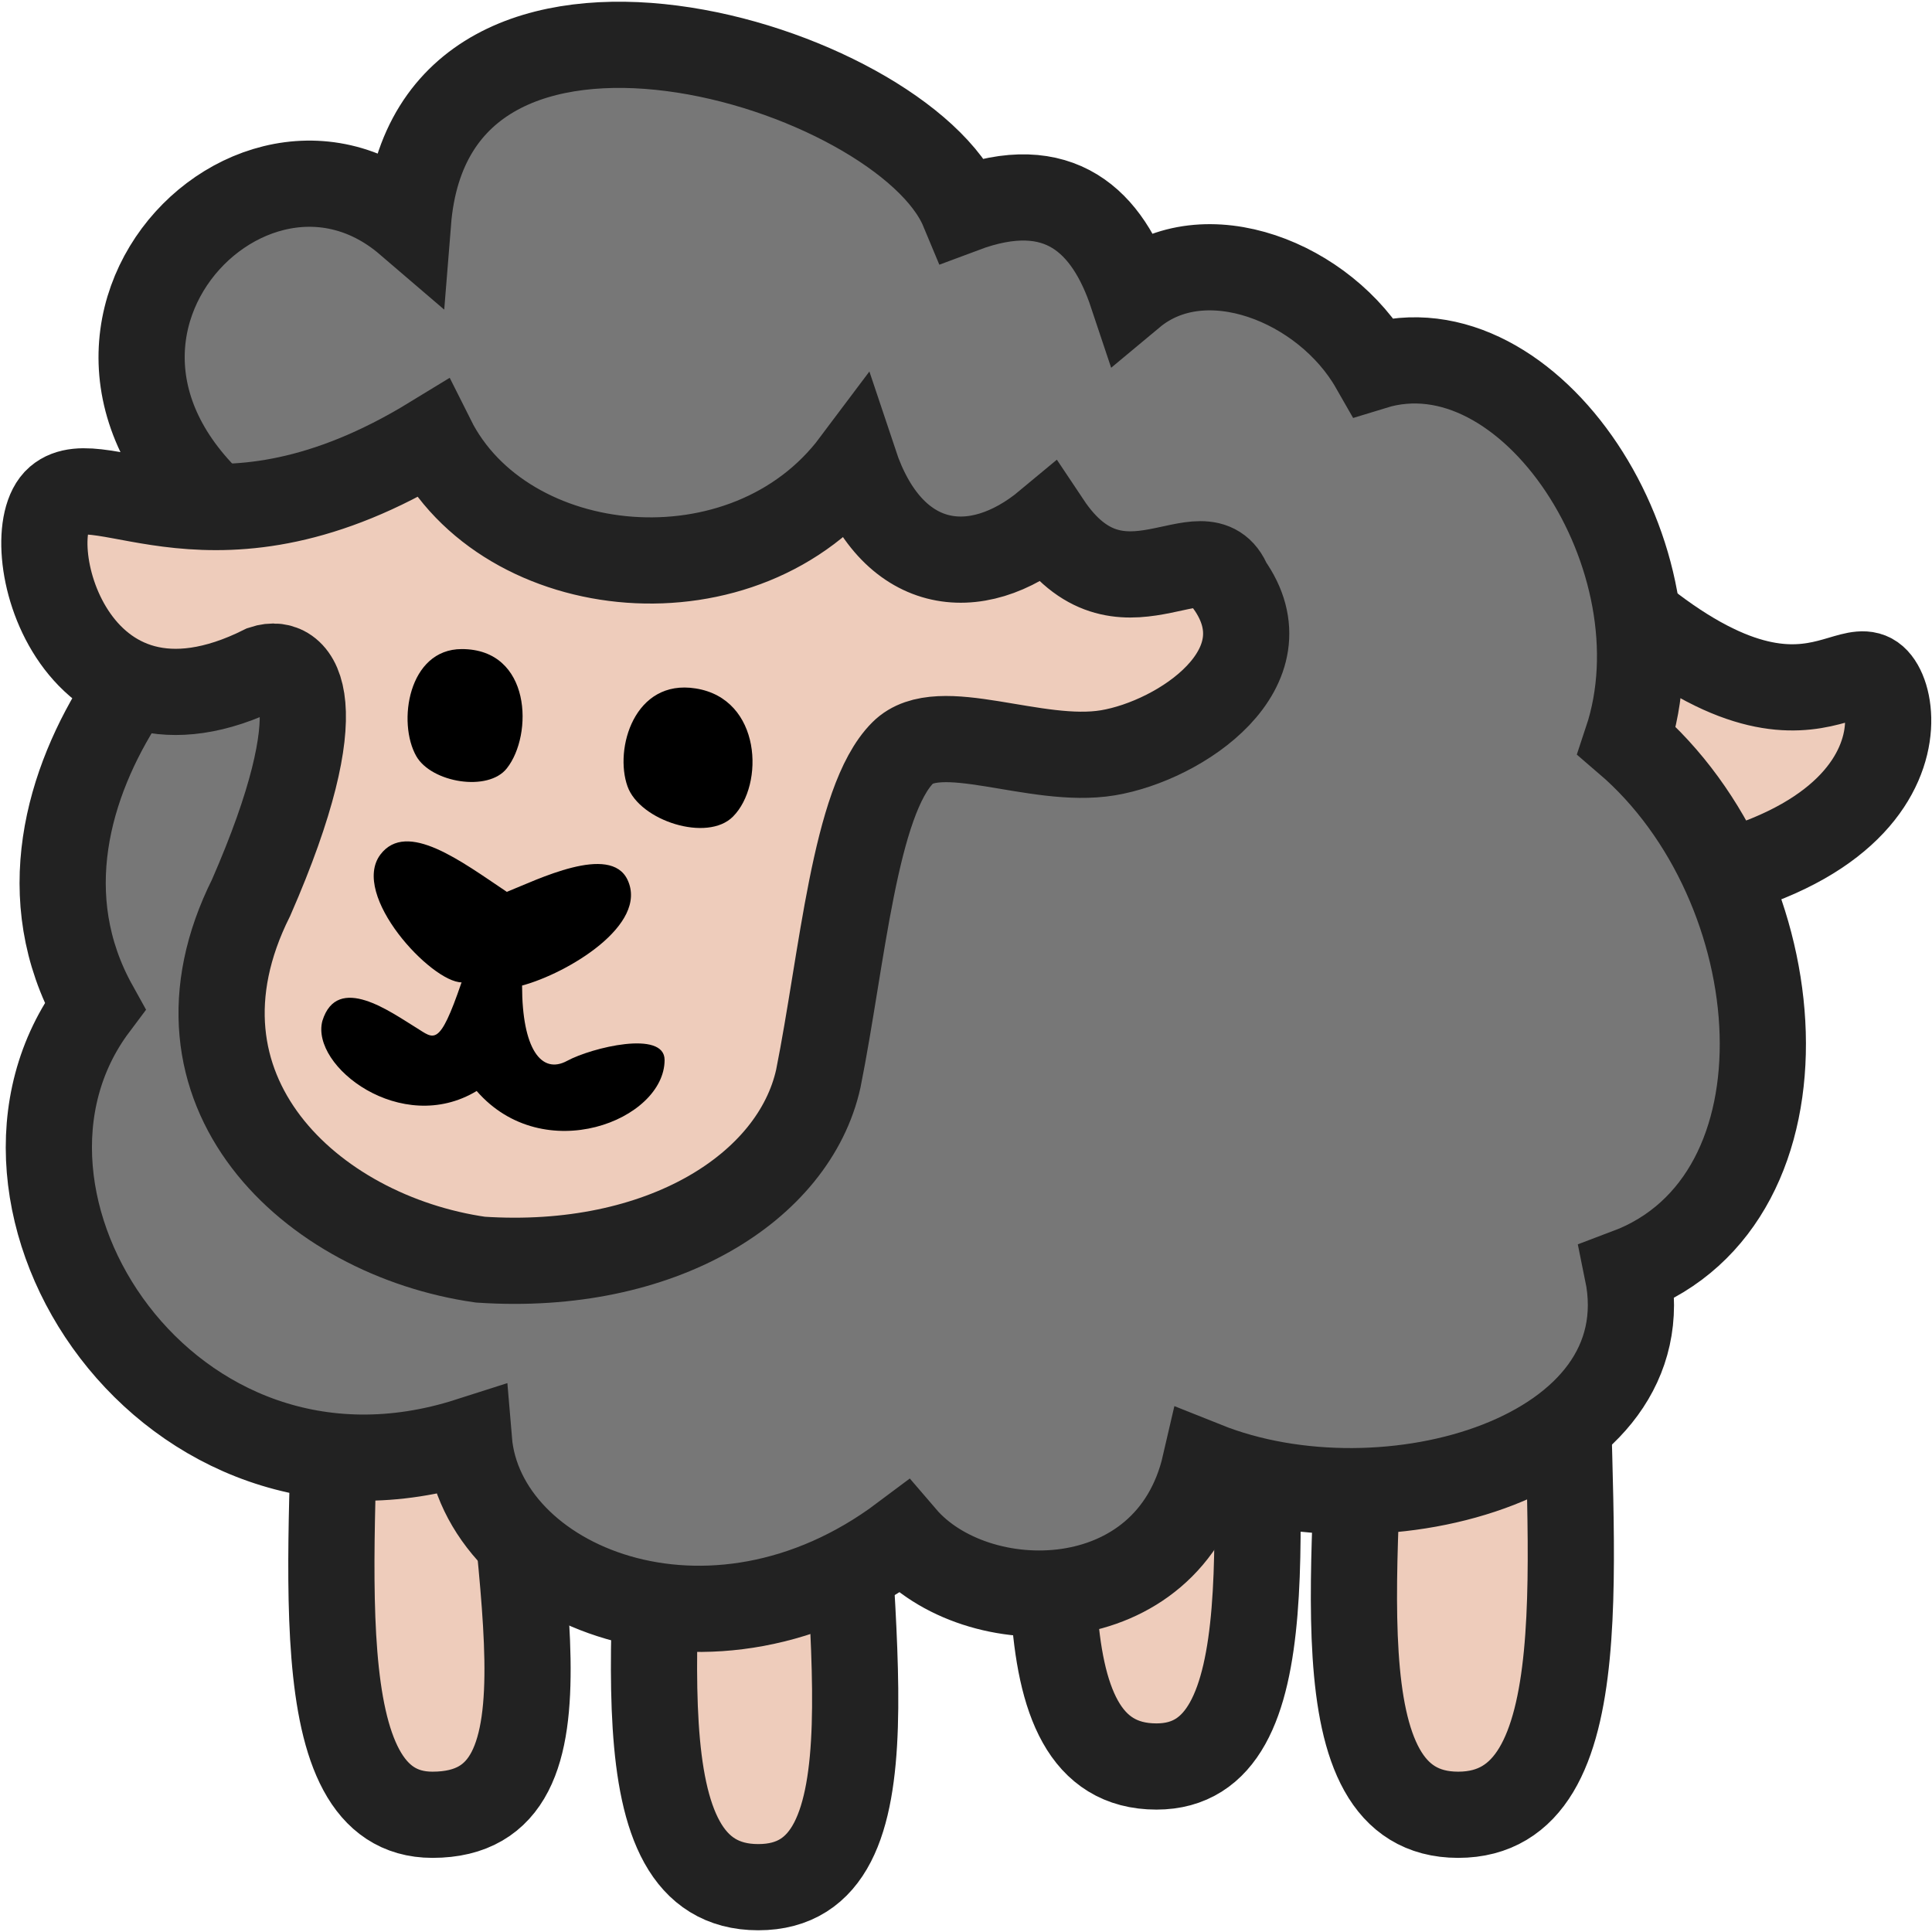
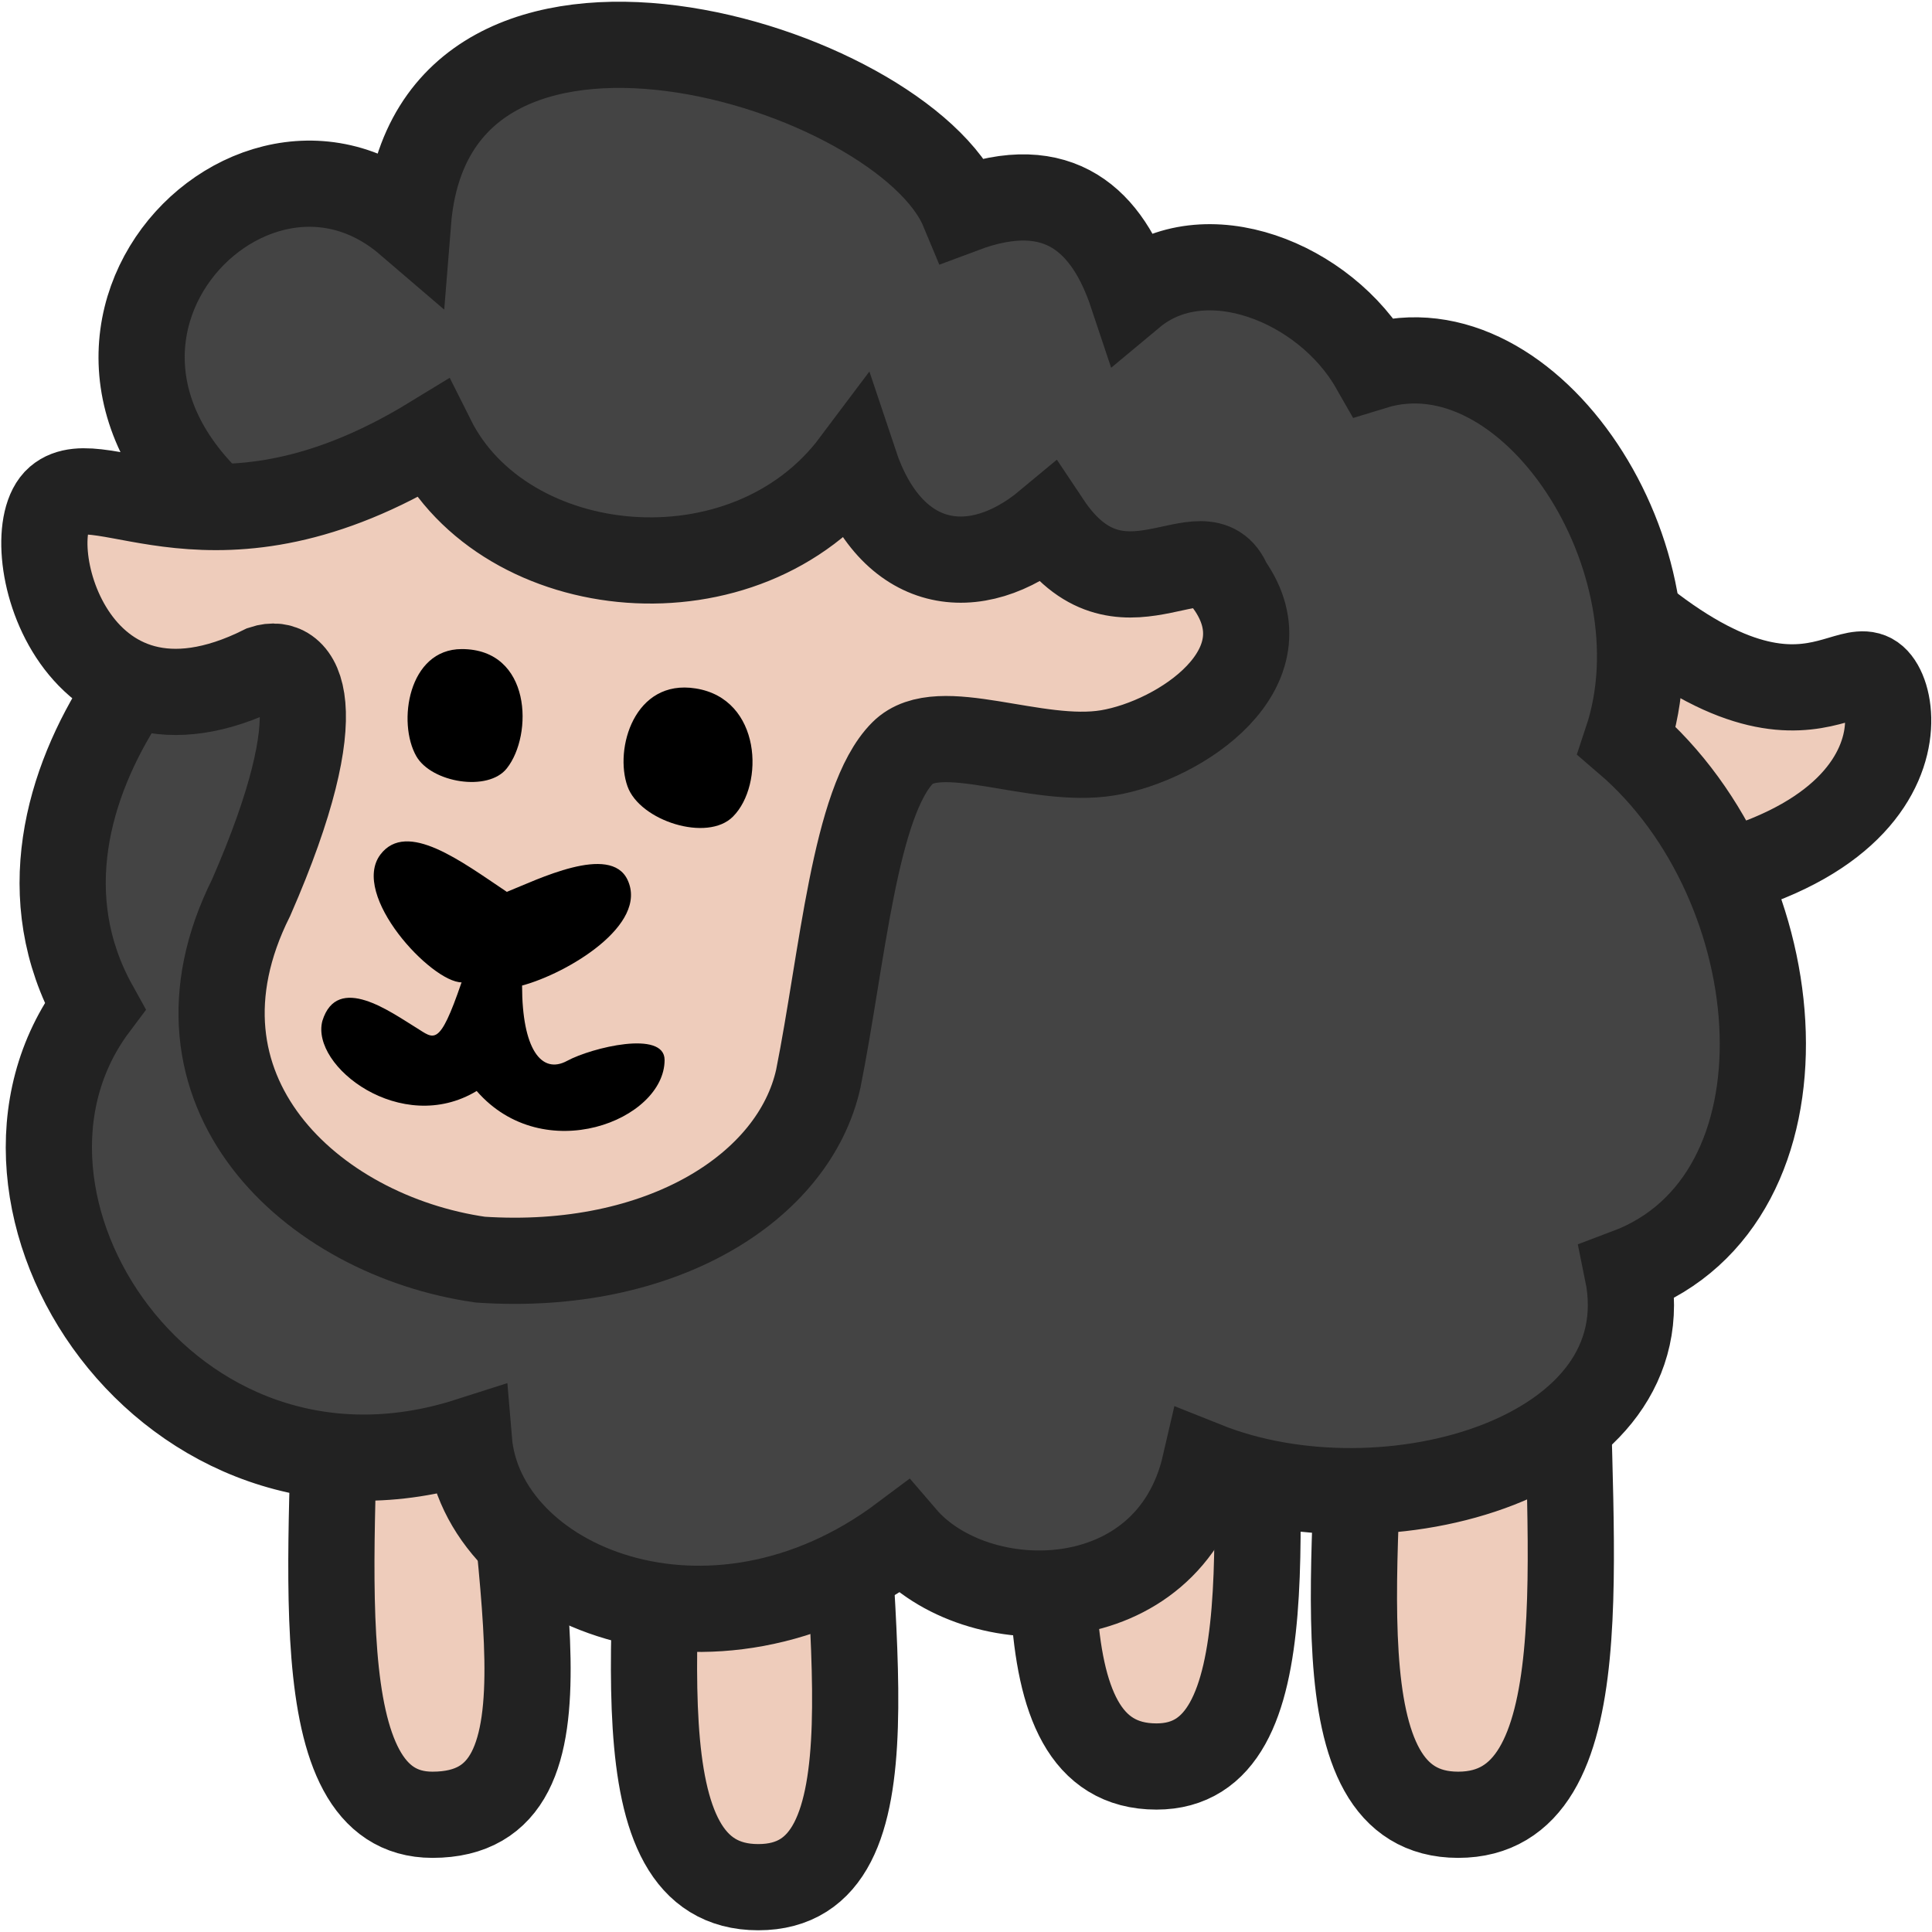
<svg xmlns="http://www.w3.org/2000/svg" viewBox="0 0 67.24 67.24" width="160" height="160">
  <g stroke="#222" stroke-width="3">
    <path fill="#ecb" d="m52.85 17.38-1.68 13.86c15.54.42 15.21-6.61 14.07-7.62s-3.57 3.84-12.39-6.24zm-15.96 27.3c0 7.56-1.68 16.8 3.36 16.8 4.62 0 3.36-8.82 3.36-16.8zm10.5 1.68c0 7.56-1.68 16.8 3.36 16.8s3.78-9.24 3.78-16.8zm-35.7 0c0 7.56-1.26 16.8 3.36 16.8 5.46 0 2.52-8.82 2.52-16.8zm11.34 2.1c0 7.98-1.68 17.22 3.36 17.22s2.94-9.24 2.94-17.22z" />
-     <path fill="#777" d="M10 19.48c-10.92-6.3-1.68-16.8 4.2-11.76.84-10.5 17.22-5.46 19.32-.42 3.36-1.26 5.04.42 5.88 2.94 2.52-2.1 6.72-.42 8.4 2.52 5.46-1.68 10.92 6.72 8.82 13.02 5.88 5.04 6.72 15.96.02 18.48 1.32 6.43-8.4 9.24-14.7 6.72-1.26 5.46-7.98 5.46-10.5 2.52-6.72 5.04-14.7 1.68-15.12-3.36C5.82 53.5-1.74 41.74 3.3 35.02c-4.2-7.56 4.62-15.96 6.72-15.54z" />
+     <path fill="#444" d="M10 19.48c-10.92-6.3-1.68-16.8 4.2-11.76.84-10.5 17.22-5.46 19.32-.42 3.36-1.26 5.04.42 5.88 2.94 2.52-2.1 6.72-.42 8.4 2.52 5.46-1.68 10.92 6.72 8.82 13.02 5.88 5.04 6.72 15.96.02 18.48 1.32 6.43-8.4 9.24-14.7 6.72-1.26 5.46-7.98 5.46-10.5 2.52-6.72 5.04-14.7 1.68-15.12-3.36C5.82 53.5-1.74 41.74 3.3 35.02c-4.2-7.56 4.62-15.96 6.72-15.54z" />
    <path fill="#ecb" d="M15.04 15.28c2.52 5.04 10.92 5.88 14.7.84 1.26 3.78 4.2 4.2 6.72 2.1 2.52 3.78 5.46 0 6.3 2.1 2.1 2.94-1.68 5.46-4.2 5.88s-5.88-1.26-7.14 0c-1.68 1.68-2.1 7.14-2.94 11.34-.84 3.78-5.46 6.72-11.76 6.3-5.88-.84-11.34-5.88-7.98-12.6 2.94-6.72 1.68-8.4.42-7.98-6.72 3.36-8.63-4.6-7.14-5.88 1.49-1.28 5.46 2.52 13.02-2.1z" />
  </g>
  <path d="M14.49 26.32c.53.92 2.5 1.25 3.15.42.92-1.16.86-4.15-1.57-4.15-1.86 0-2.25 2.56-1.58 3.73zm7.35 1.05c.43 1.2 2.78 1.95 3.67 1.05 1.1-1.1 1-4.1-1.3-4.46-2.13-.34-2.84 2.1-2.37 3.41zm-5.78 6.83c-.78 2.28-.95 1.95-1.57 1.57-.87-.53-2.75-1.92-3.27-.24-.42 1.58 2.75 4.02 5.37 2.44 2.33 2.68 6.54 1.02 6.54-1.08 0-1.05-2.54-.43-3.39.03-.9.49-1.57-.42-1.57-2.62 1.57-.42 4.41-2.11 3.67-3.68-.6-1.27-3.15 0-4.2.42-1.57-1.05-3.48-2.51-4.4-1.3-1.06 1.41 1.77 4.45 2.83 4.45z" />
</svg>
